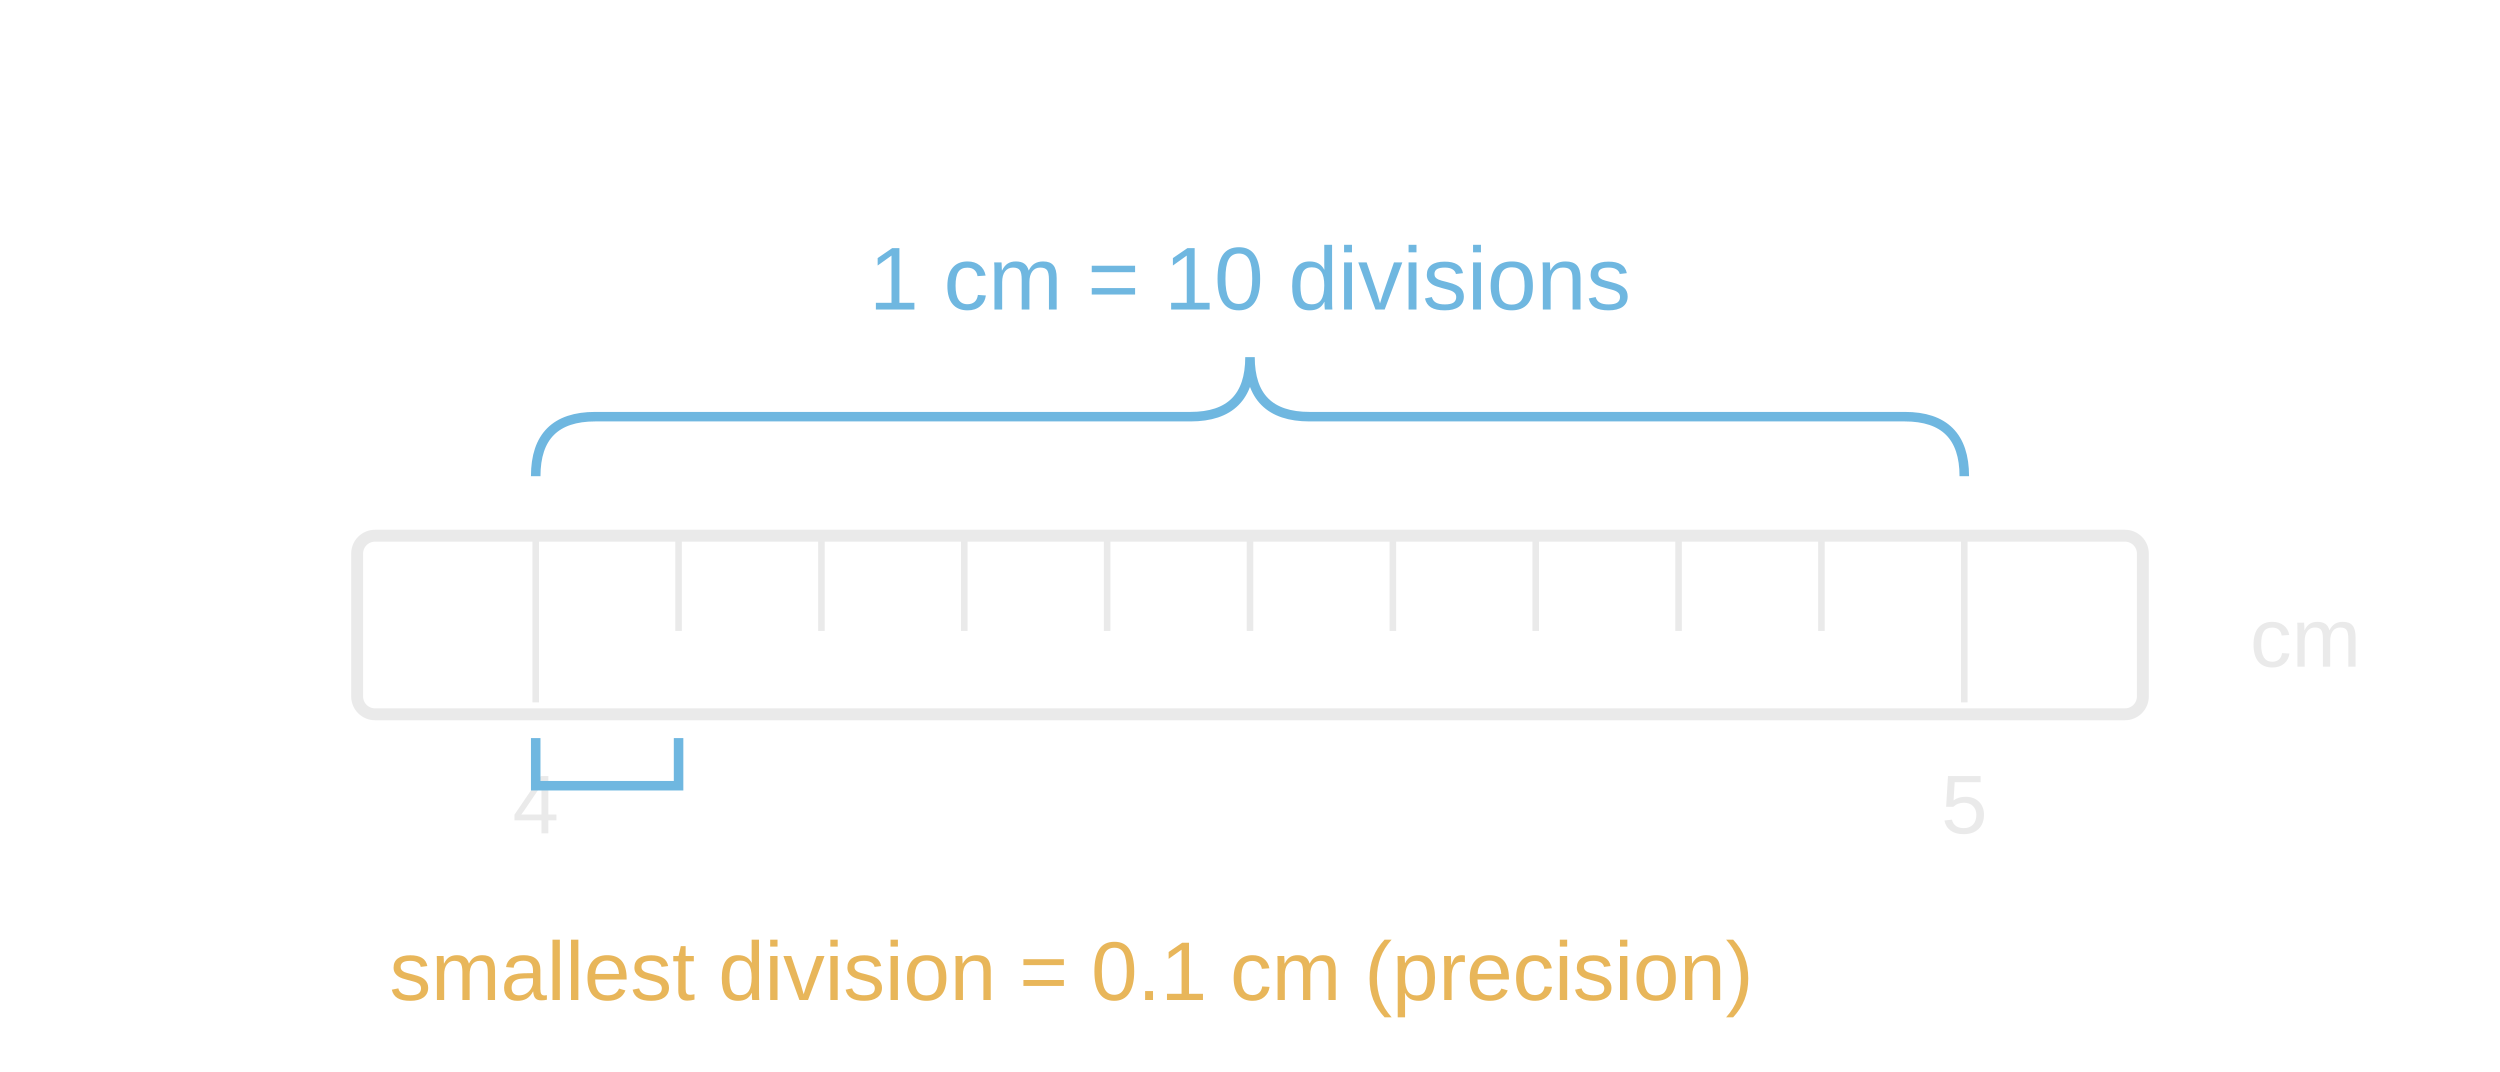
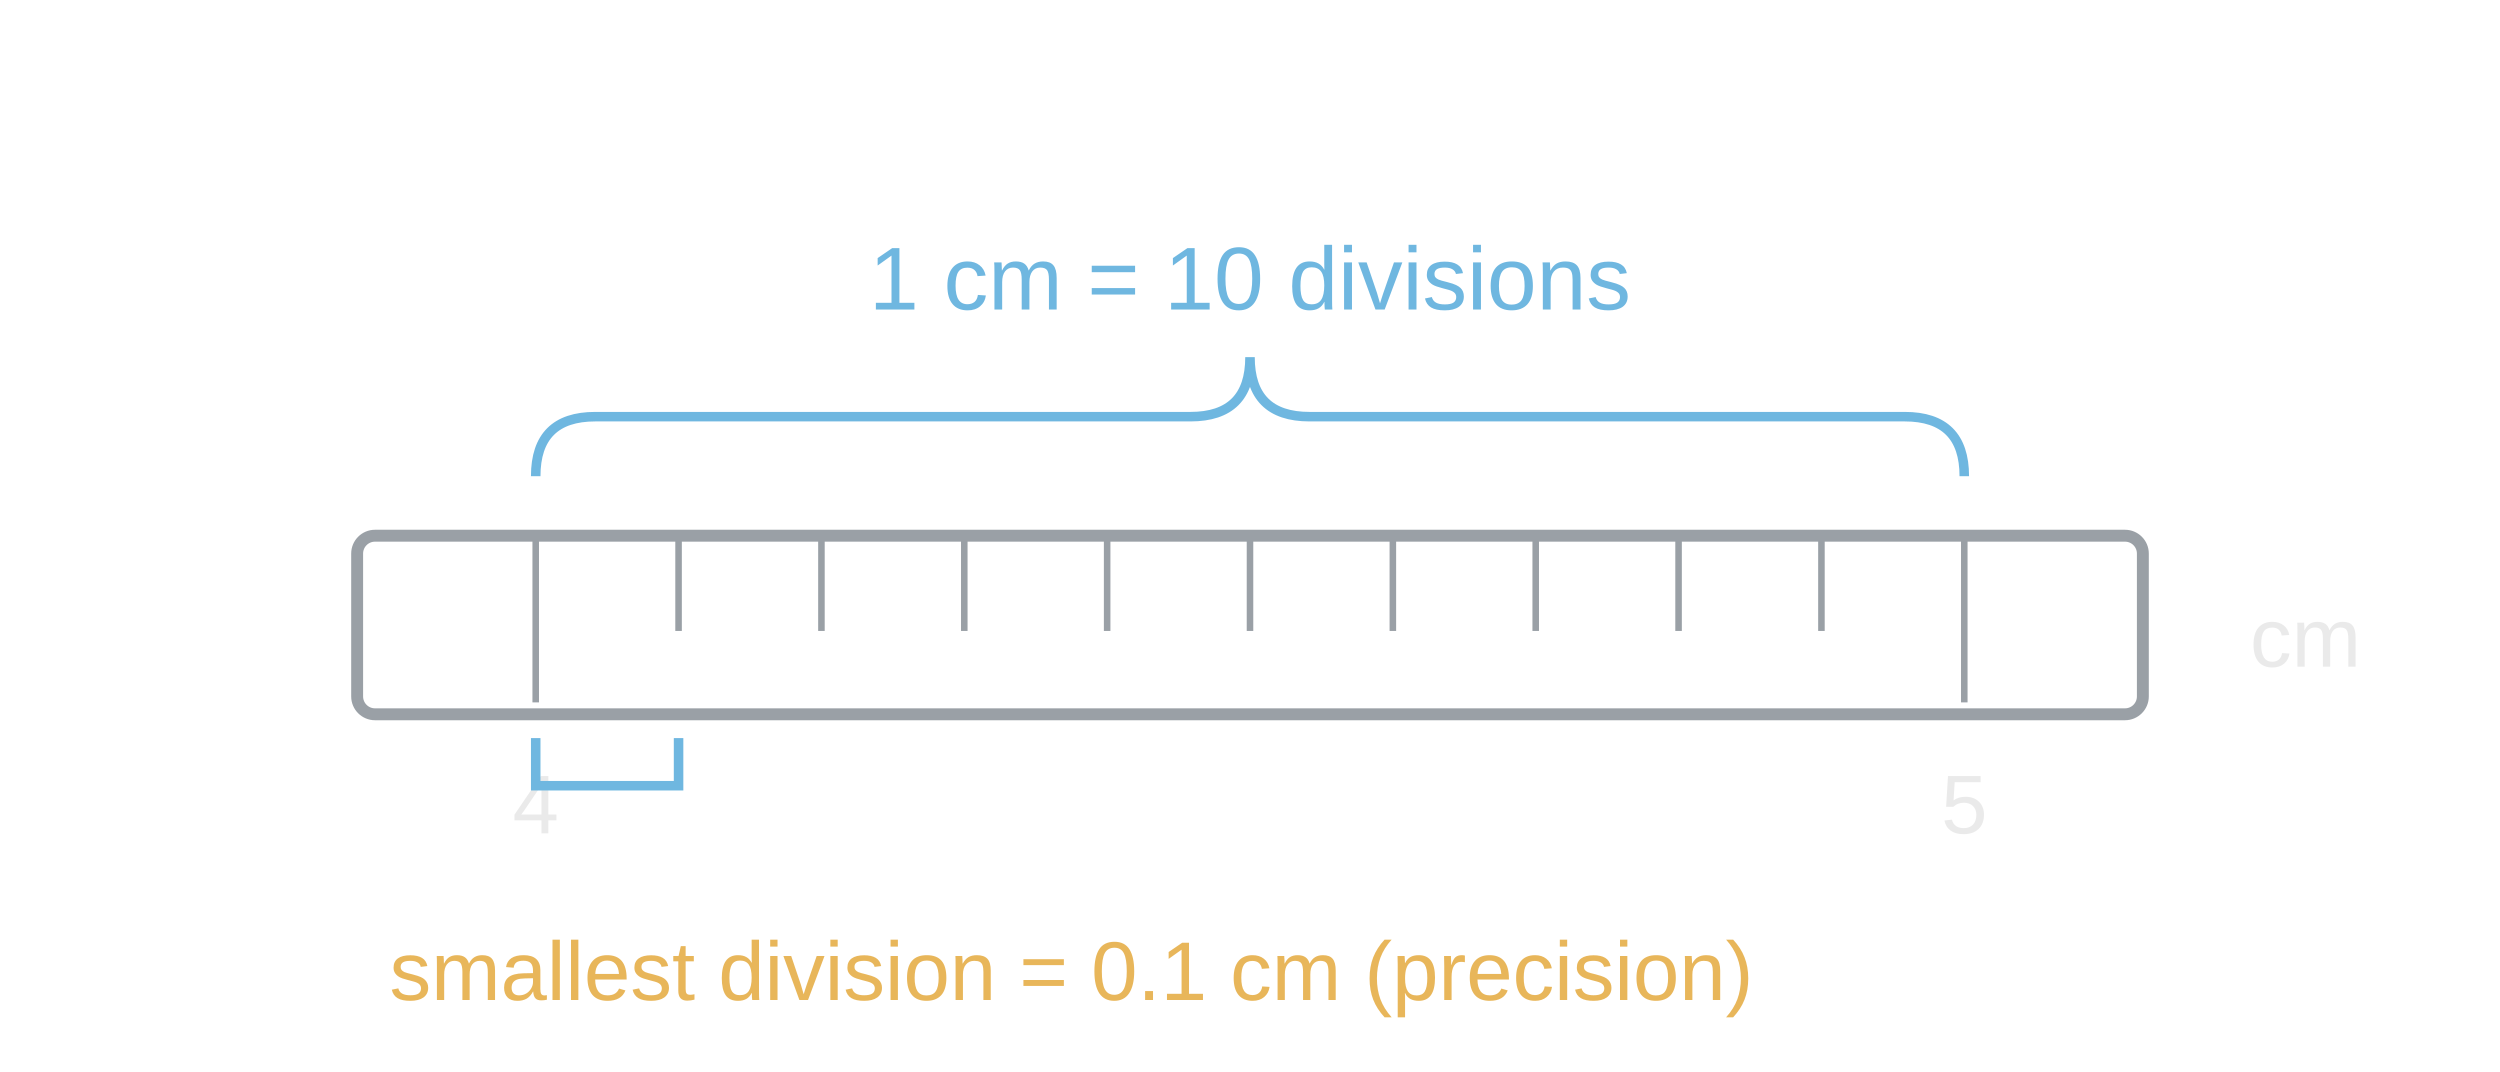
<svg xmlns="http://www.w3.org/2000/svg" viewBox="0 0 420 180" font-family="Segoe UI, Arial, sans-serif">
  <style>
    text { fill:#EAEAEA; }
-     .rule { fill:none; stroke:#EAEAEA; stroke-width:2; }
-     .tick { stroke:#EAEAEA; stroke-width:1.1; }
+     .rule { fill:none; stroke:#9AA0A6; stroke-width:2; }
+     .tick { stroke:#9AA0A6; stroke-width:1.1; }
    .brace { stroke:#6FB7E0; stroke-width:1.6; fill:none; }
    .amber { fill:#E8B65A; }
    .blue { fill:#6FB7E0; }
  </style>
  <rect class="rule" x="60" y="90" width="300" height="30" rx="3" />
  <g class="tick">
    <line x1="90" y1="90" x2="90" y2="118" />
    <line x1="330" y1="90" x2="330" y2="118" />
  </g>
  <g class="tick">
    <line x1="114" y1="90" x2="114" y2="106" />
    <line x1="138" y1="90" x2="138" y2="106" />
    <line x1="162" y1="90" x2="162" y2="106" />
    <line x1="186" y1="90" x2="186" y2="106" />
    <line x1="210" y1="90" x2="210" y2="106" />
    <line x1="234" y1="90" x2="234" y2="106" />
    <line x1="258" y1="90" x2="258" y2="106" />
    <line x1="282" y1="90" x2="282" y2="106" />
    <line x1="306" y1="90" x2="306" y2="106" />
  </g>
  <text x="90" y="140" text-anchor="middle" font-size="14">4</text>
  <text x="330" y="140" text-anchor="middle" font-size="14">5</text>
  <text x="378" y="112" font-size="14">cm</text>
  <path class="brace" d="M90,80 Q90,70 100,70 L200,70 Q210,70 210,60 Q210,70 220,70 L320,70 Q330,70 330,80" />
  <text x="210" y="52" text-anchor="middle" font-size="15" class="blue">1 cm = 10 divisions</text>
  <path class="brace" d="M90,124 L90,132 L114,132 L114,124" stroke="#E8B65A" />
  <text x="180" y="168" text-anchor="middle" font-size="14" class="amber">smallest division = 0.1 cm (precision)</text>
</svg>
